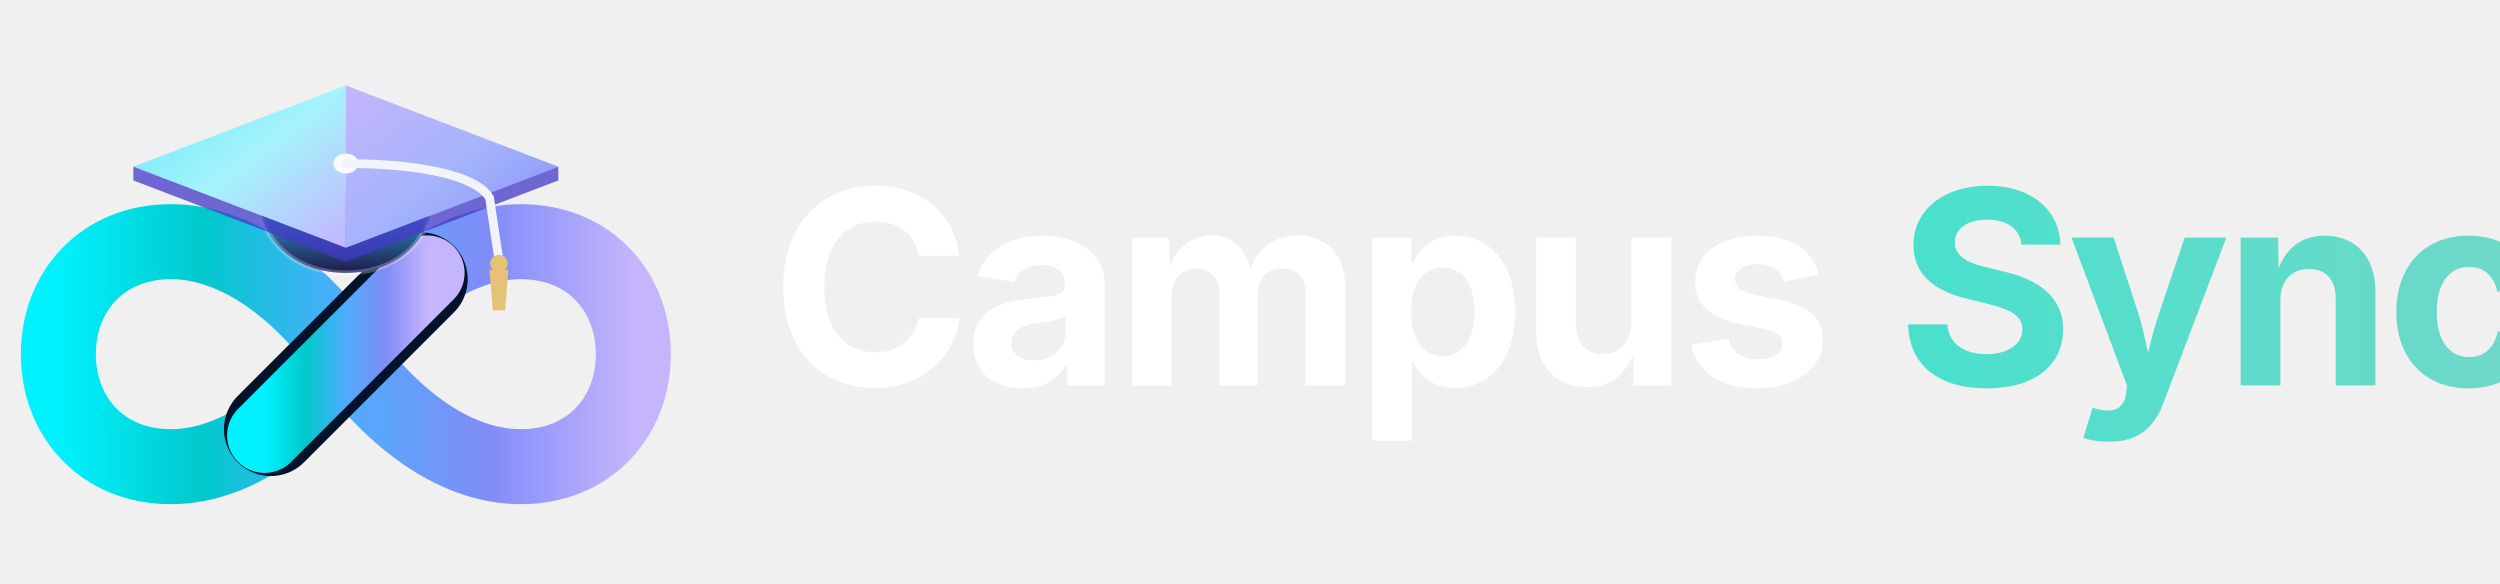
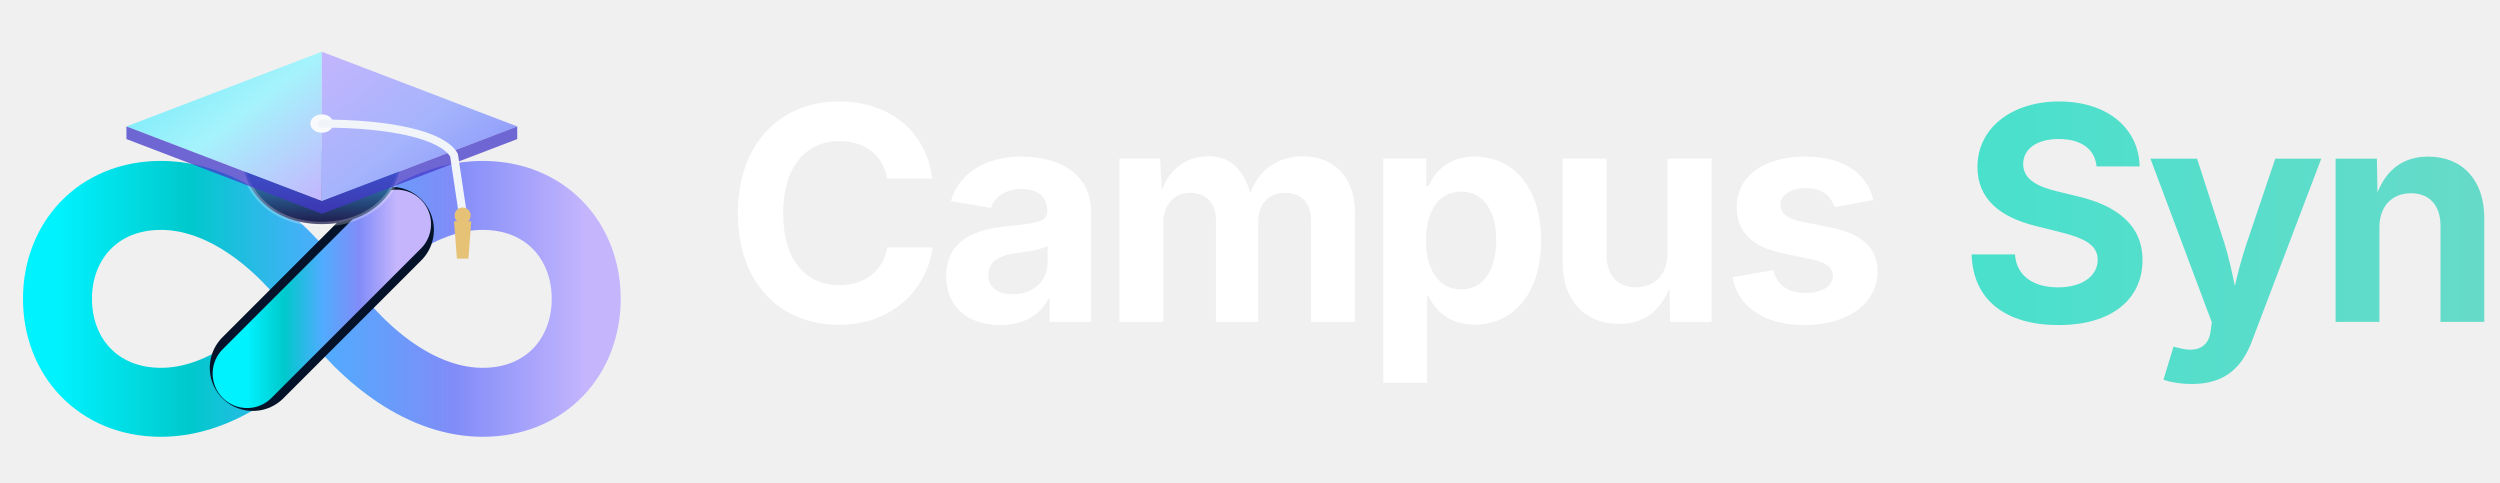
- <svg xmlns="http://www.w3.org/2000/svg" width="240" height="56" viewBox="0 0 240 56" fill="none">
+ <svg xmlns="http://www.w3.org/2000/svg" viewBox="0 0 435 84" fill="none">
  <defs>
    <linearGradient id="csInfinityGrad" x1="0%" y1="0%" x2="100%" y2="0%">
      <stop offset="0%" stop-color="#00f2fe" />
      <stop offset="25%" stop-color="#00c9cc" />
      <stop offset="50%" stop-color="#4facfe" />
      <stop offset="75%" stop-color="#818cf8" />
      <stop offset="100%" stop-color="#c4b5fd" />
    </linearGradient>
    <linearGradient id="csCapFacetLeft" x1="0%" y1="0%" x2="100%" y2="100%">
      <stop offset="0%" stop-color="#67e8f9" />
      <stop offset="50%" stop-color="#a5f3fc" />
      <stop offset="100%" stop-color="#c4b5fd" />
    </linearGradient>
    <linearGradient id="csCapFacetRight" x1="0%" y1="0%" x2="100%" y2="100%">
      <stop offset="0%" stop-color="#c4b5fd" />
      <stop offset="50%" stop-color="#a5b4fc" />
      <stop offset="100%" stop-color="#818cf8" />
    </linearGradient>
    <linearGradient id="csCapSkull" x1="0%" y1="0%" x2="0%" y2="100%">
      <stop offset="0%" stop-color="#38bdf8" />
      <stop offset="100%" stop-color="#1e1b4b" />
    </linearGradient>
    <linearGradient id="csSyncTextDark" x1="0%" y1="0%" x2="100%" y2="0%">
      <stop offset="0%" stop-color="#00f0d4" />
      <stop offset="100%" stop-color="#71d8c8" />
    </linearGradient>
    <linearGradient id="csSyncTextLight" x1="0%" y1="0%" x2="100%" y2="0%">
      <stop offset="0%" stop-color="#00a89d" />
      <stop offset="100%" stop-color="#0d9488" />
    </linearGradient>
-     <linearGradient id="csDividerDark" x1="0%" y1="0%" x2="0%" y2="100%">
-       <stop offset="0%" stop-color="#00f0d4" stop-opacity="0.05" />
-       <stop offset="50%" stop-color="#71d8c8" stop-opacity="0.5" />
-       <stop offset="100%" stop-color="#bac3ff" stop-opacity="0.05" />
-     </linearGradient>
-     <linearGradient id="csDividerLight" x1="0%" y1="0%" x2="0%" y2="100%">
-       <stop offset="0%" stop-color="#04132a" stop-opacity="0.05" />
-       <stop offset="50%" stop-color="#04132a" stop-opacity="0.25" />
-       <stop offset="100%" stop-color="#04132a" stop-opacity="0.05" />
-     </linearGradient>
  </defs>
-   <g transform="translate(2, 4) scale(0.6)">
+   <g transform="translate(4, 2)">
    <path d="M 52,50 C 60,39 70,32 80,32 C 91,32 98,40 98,50 C 98,60 91,68 80,68 C 70,68 60,61 52,50 C 44,39 34,32 24,32 C 13,32 6,40 6,50 C 6,60 13,68 24,68 C 34,68 44,61 52,50 Z" fill="none" stroke="url(#csInfinityGrad)" stroke-width="12" stroke-linecap="round" stroke-linejoin="round" />
    <path d="M 40,62 C 45,57 49,53 52,50 C 55,47 59,43 64,38" fill="none" stroke="#04132a" stroke-width="15" stroke-linecap="round" />
    <path d="M 39,63 C 44,58 48,54 52,50 C 56,46 60,42 65,37" fill="none" stroke="url(#csInfinityGrad)" stroke-width="12" stroke-linecap="round" />
    <path d="M 38,24 C 38,32 44,37 52,37 C 60,37 66,32 66,24 Z" fill="url(#csCapSkull)" />
    <path d="M 38,24 C 38,32 44,37 52,37 C 60,37 66,32 66,24 Z" fill="none" stroke="rgba(255,255,255,0.25)" stroke-width="0.8" />
    <path d="M 52,7 L 18,20 L 52,33 Z" fill="url(#csCapFacetLeft)" />
    <path d="M 52,7 L 86,20 L 52,33 Z" fill="url(#csCapFacetRight)" />
    <path d="M 18,20 L 52,33 L 86,20 L 86,22.2 L 52,35.2 L 18,22.2 Z" fill="#4338ca" opacity="0.75" />
    <ellipse cx="52" cy="19.5" rx="2" ry="1.6" fill="#f8fafc" />
    <path d="M 52,19.5 C 64,19.5 73,21.5 75,25 L 76.5,35" fill="none" stroke="#f1f5f9" stroke-width="1.4" stroke-linecap="round" />
    <circle cx="76.5" cy="35.5" r="1.4" fill="#e6c277" />
    <path d="M 75,36.5 L 78,36.5 L 77.5,43 L 75.5,43 Z" fill="#e6c277" />
  </g>
-   <g transform="translate(74, 0)">
-     <text x="0" y="37" font-family="'Plus Jakarta Sans', 'Manrope', system-ui, -apple-system, sans-serif" font-size="26" font-weight="700" letter-spacing="-0.025em">
+   <g transform="translate(126, 0)">
+     <text x="0" y="56" font-family="'Plus Jakarta Sans', 'Manrope', system-ui, -apple-system, sans-serif" font-size="52" font-weight="700" letter-spacing="-0.03em">
      <tspan fill="#FFFFFF">Campus</tspan>
      <tspan fill="url(#csSyncTextDark)">Sync</tspan>
    </text>
  </g>
</svg>
